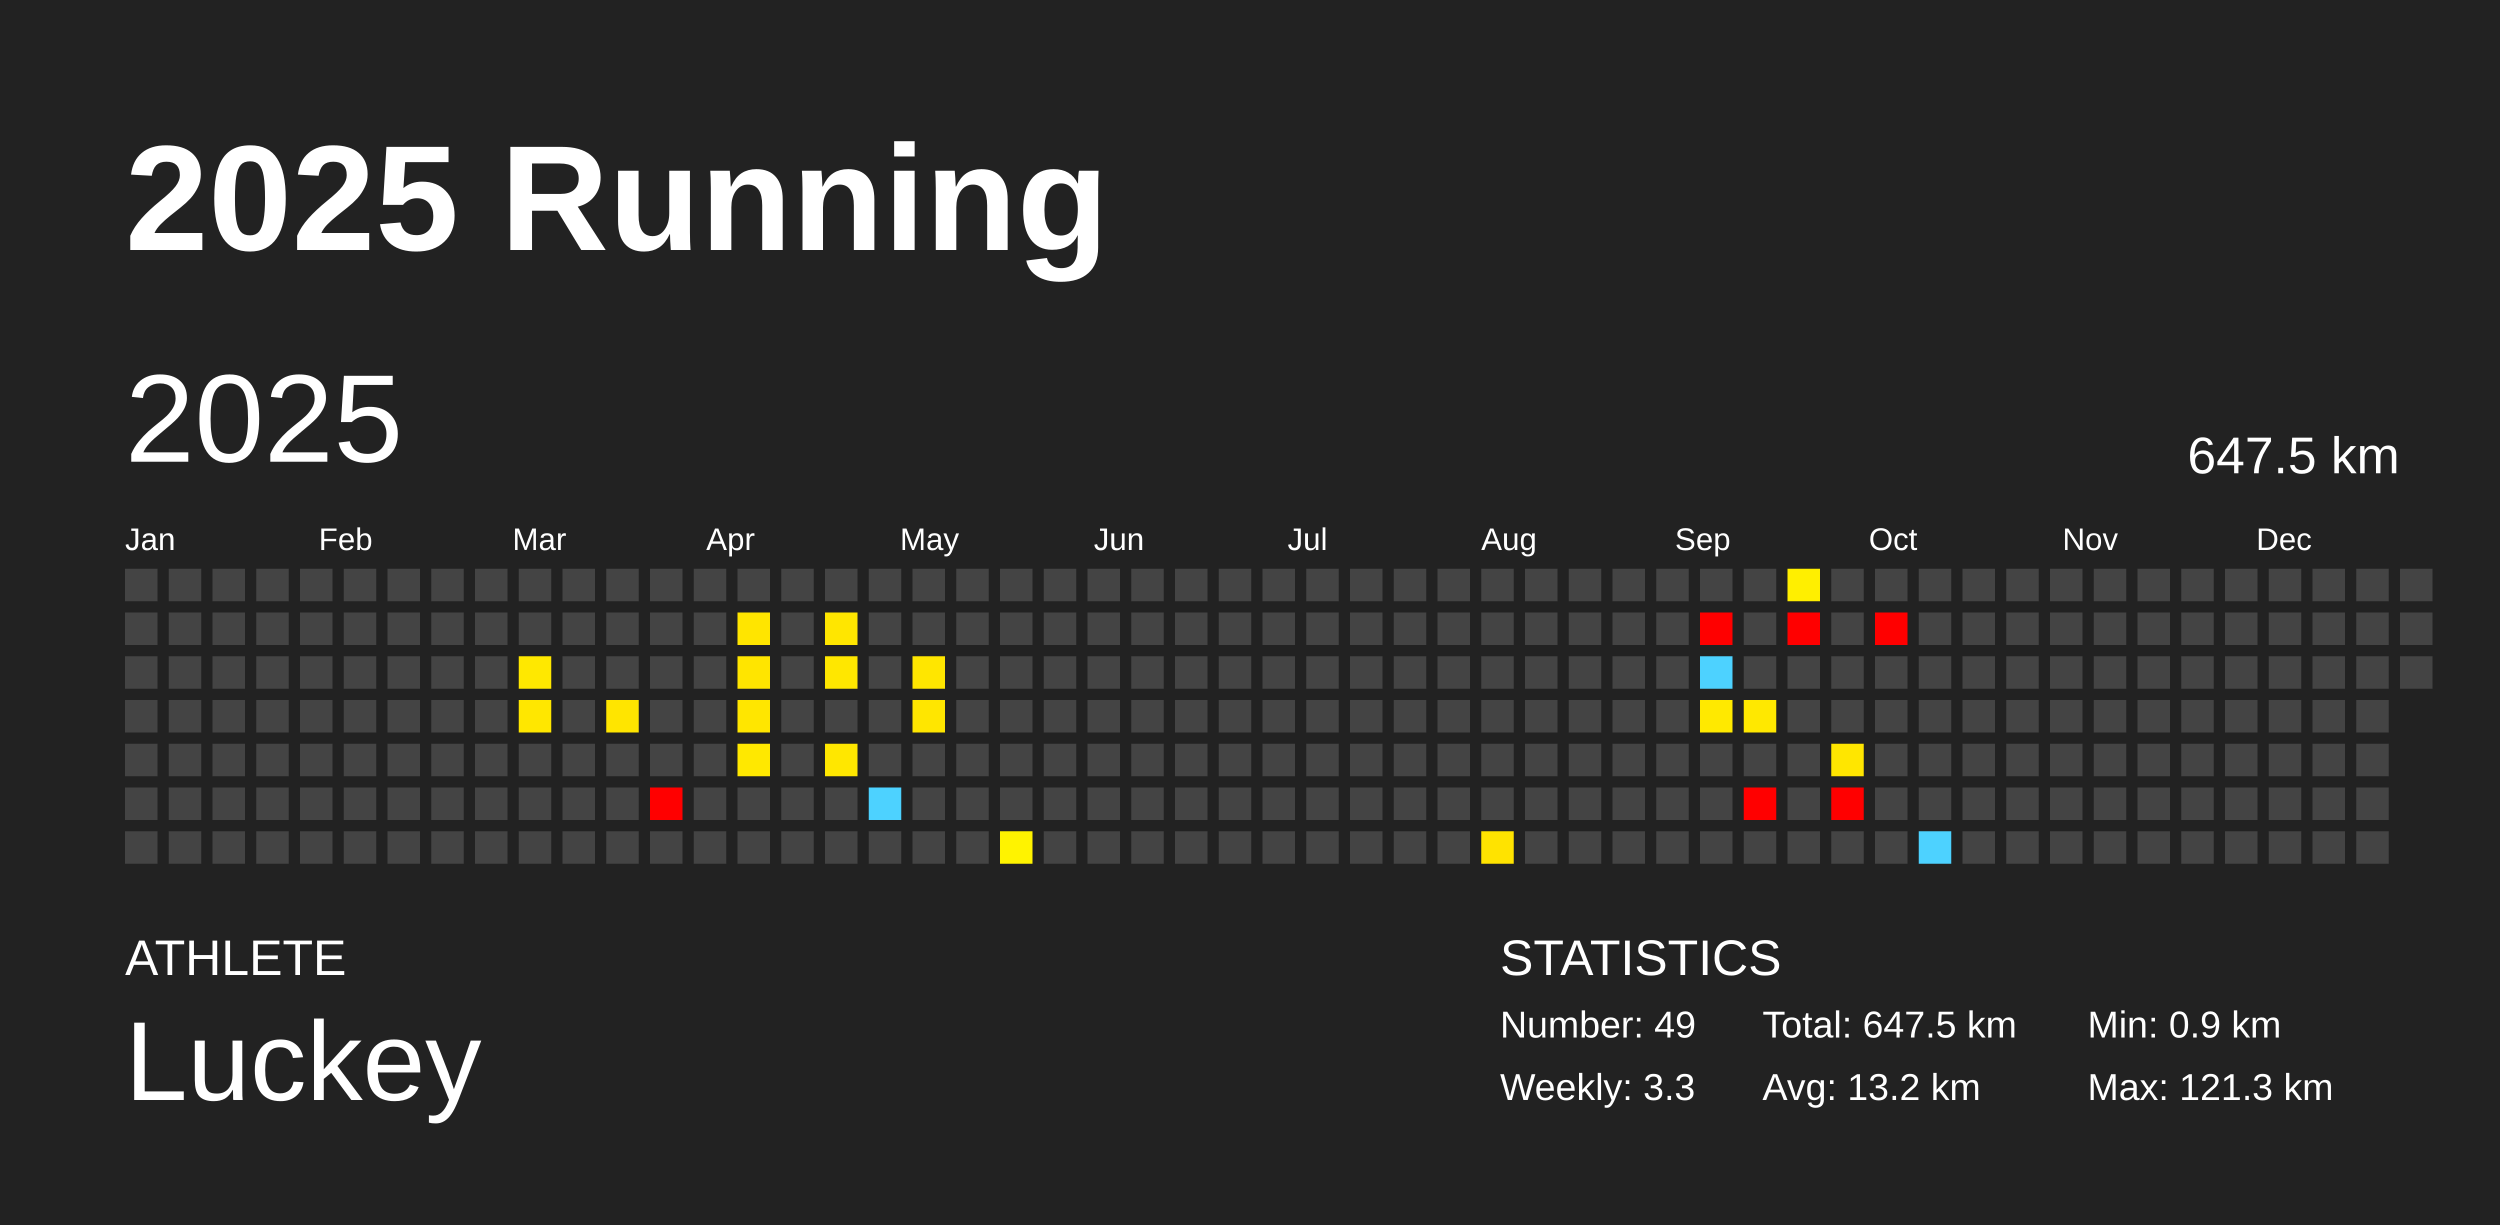
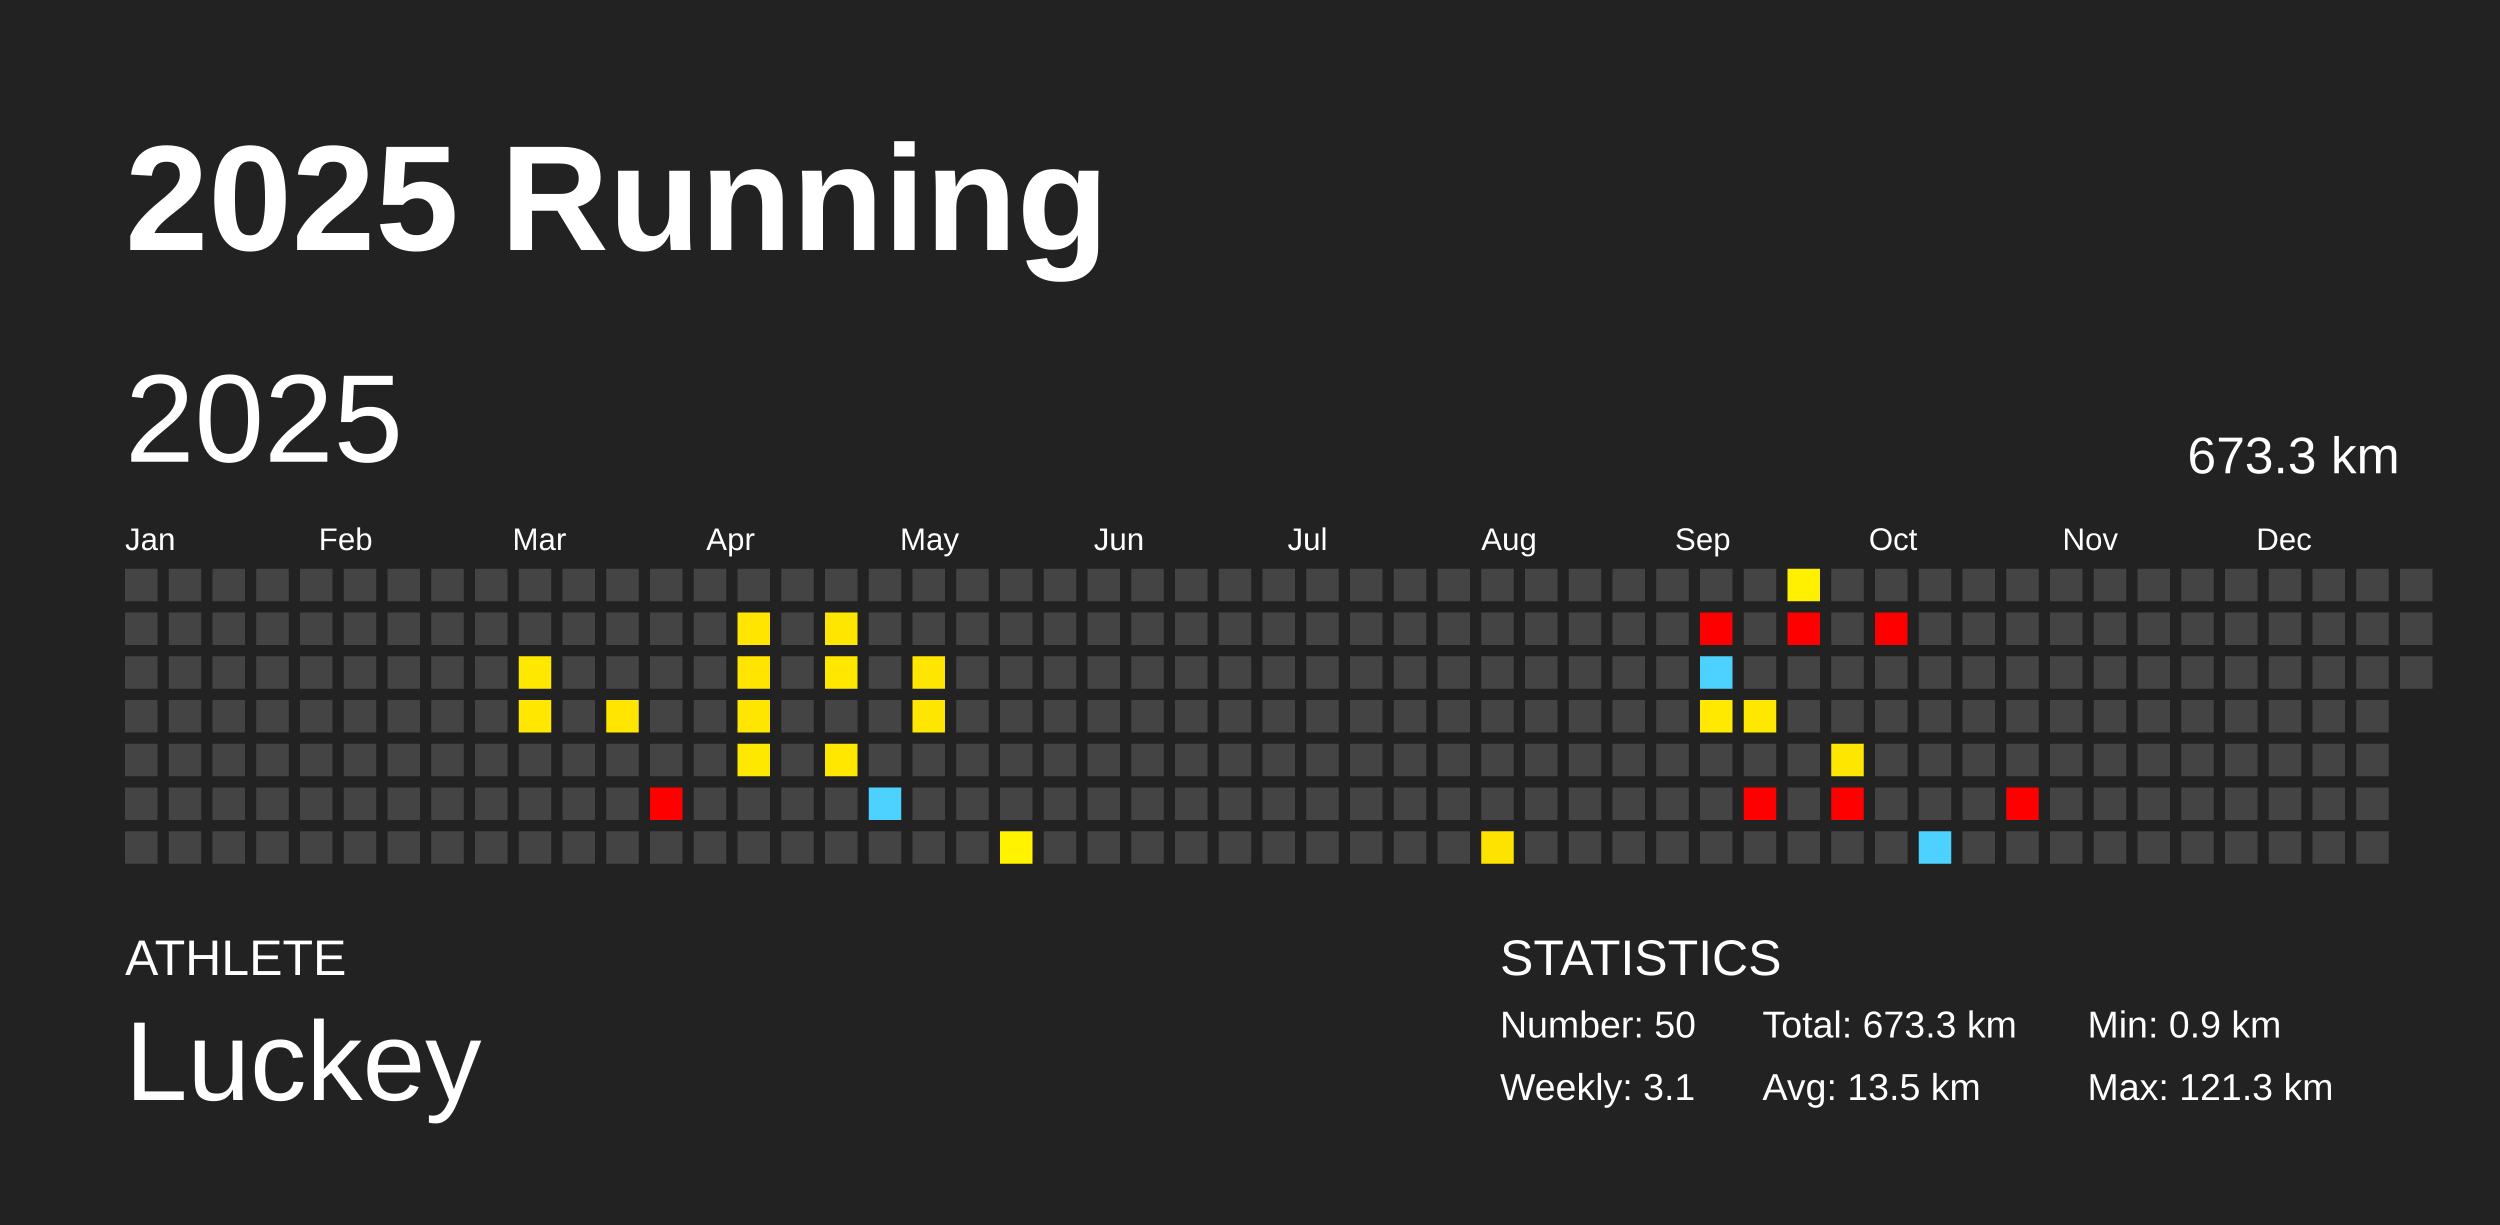
<svg xmlns="http://www.w3.org/2000/svg" baseProfile="full" height="98mm" version="1.1" viewBox="0,0,200,98" width="200mm">
  <defs />
  <rect fill="#222222" height="98" width="200" x="0" y="0" />
  <text fill="#FFFFFF" style="font-size:12px; font-family:Arial; font-weight:bold;" x="10" y="20">2025 Running</text>
  <text fill="#FFFFFF" style="font-size:4px; font-family:Arial" x="10" y="78">ATHLETE</text>
  <text fill="#FFFFFF" style="font-size:9px; font-family:Arial" x="10" y="88">Luckey</text>
  <text fill="#FFFFFF" style="font-size:4px; font-family:Arial" x="120" y="78">STATISTICS</text>
-   <text fill="#FFFFFF" style="font-size:3px; font-family:Arial" x="120" y="83">Number: 49</text>
-   <text fill="#FFFFFF" style="font-size:3px; font-family:Arial" x="120" y="88">Weekly: 3.3</text>
-   <text fill="#FFFFFF" style="font-size:3px; font-family:Arial" x="141" y="83">Total: 647.5 km</text>
-   <text fill="#FFFFFF" style="font-size:3px; font-family:Arial" x="141" y="88">Avg: 13.2 km</text>
+   <text fill="#FFFFFF" style="font-size:3px; font-family:Arial" x="120" y="83">Number: 50</text>
+   <text fill="#FFFFFF" style="font-size:3px; font-family:Arial" x="120" y="88">Weekly: 3.1</text>
+   <text fill="#FFFFFF" style="font-size:3px; font-family:Arial" x="141" y="83">Total: 673.3 km</text>
+   <text fill="#FFFFFF" style="font-size:3px; font-family:Arial" x="141" y="88">Avg: 13.5 km</text>
  <text fill="#FFFFFF" style="font-size:3px; font-family:Arial" x="167" y="83">Min: 0.9 km</text>
  <text fill="#FFFFFF" style="font-size:3px; font-family:Arial" x="167" y="88">Max: 121.3 km</text>
  <text dominant-baseline="hanging" fill="#FFFFFF" style="font-size:10.0px; font-family:Arial;" x="10" y="30">2025</text>
-   <text dominant-baseline="hanging" fill="#FFFFFF" style="font-size:4.125px; font-family:Arial;" x="175" y="35">647.5 km</text>
+   <text dominant-baseline="hanging" fill="#FFFFFF" style="font-size:4.125px; font-family:Arial;" x="175" y="35">673.3 km</text>
  <text fill="#FFFFFF" style="font-size:2.5px; font-family:Arial" x="10.0" y="44">Jan</text>
  <text fill="#FFFFFF" style="font-size:2.5px; font-family:Arial" x="25.5" y="44">Feb</text>
  <text fill="#FFFFFF" style="font-size:2.5px; font-family:Arial" x="41.0" y="44">Mar</text>
  <text fill="#FFFFFF" style="font-size:2.5px; font-family:Arial" x="56.5" y="44">Apr</text>
  <text fill="#FFFFFF" style="font-size:2.5px; font-family:Arial" x="72.0" y="44">May</text>
  <text fill="#FFFFFF" style="font-size:2.5px; font-family:Arial" x="87.5" y="44">Jun</text>
  <text fill="#FFFFFF" style="font-size:2.5px; font-family:Arial" x="103.0" y="44">Jul</text>
  <text fill="#FFFFFF" style="font-size:2.5px; font-family:Arial" x="118.5" y="44">Aug</text>
  <text fill="#FFFFFF" style="font-size:2.5px; font-family:Arial" x="134.0" y="44">Sep</text>
  <text fill="#FFFFFF" style="font-size:2.5px; font-family:Arial" x="149.5" y="44">Oct</text>
  <text fill="#FFFFFF" style="font-size:2.5px; font-family:Arial" x="165.0" y="44">Nov</text>
  <text fill="#FFFFFF" style="font-size:2.5px; font-family:Arial" x="180.5" y="44">Dec</text>
  <rect fill="#444444" height="2.6" width="2.6" x="10.0" y="45.5" />
  <rect fill="#444444" height="2.6" width="2.6" x="10.0" y="49.0" />
  <rect fill="#444444" height="2.6" width="2.6" x="10.0" y="52.5" />
  <rect fill="#444444" height="2.6" width="2.6" x="10.0" y="56.0" />
  <rect fill="#444444" height="2.6" width="2.6" x="10.0" y="59.5" />
  <rect fill="#444444" height="2.6" width="2.6" x="10.0" y="63.0" />
  <rect fill="#444444" height="2.6" width="2.6" x="10.0" y="66.5" />
  <rect fill="#444444" height="2.6" width="2.6" x="13.5" y="45.5" />
  <rect fill="#444444" height="2.6" width="2.6" x="13.5" y="49.0" />
  <rect fill="#444444" height="2.6" width="2.6" x="13.5" y="52.5" />
  <rect fill="#444444" height="2.6" width="2.6" x="13.5" y="56.0" />
  <rect fill="#444444" height="2.6" width="2.6" x="13.5" y="59.5" />
  <rect fill="#444444" height="2.6" width="2.6" x="13.5" y="63.0" />
  <rect fill="#444444" height="2.6" width="2.6" x="13.5" y="66.5" />
  <rect fill="#444444" height="2.6" width="2.6" x="17.0" y="45.5" />
  <rect fill="#444444" height="2.6" width="2.6" x="17.0" y="49.0" />
  <rect fill="#444444" height="2.6" width="2.6" x="17.0" y="52.5" />
  <rect fill="#444444" height="2.6" width="2.6" x="17.0" y="56.0" />
  <rect fill="#444444" height="2.6" width="2.6" x="17.0" y="59.5" />
  <rect fill="#444444" height="2.6" width="2.6" x="17.0" y="63.0" />
  <rect fill="#444444" height="2.6" width="2.6" x="17.0" y="66.5" />
  <rect fill="#444444" height="2.6" width="2.6" x="20.5" y="45.5" />
  <rect fill="#444444" height="2.6" width="2.6" x="20.5" y="49.0" />
  <rect fill="#444444" height="2.6" width="2.6" x="20.5" y="52.5" />
  <rect fill="#444444" height="2.6" width="2.6" x="20.5" y="56.0" />
  <rect fill="#444444" height="2.6" width="2.6" x="20.5" y="59.5" />
  <rect fill="#444444" height="2.6" width="2.6" x="20.5" y="63.0" />
  <rect fill="#444444" height="2.6" width="2.6" x="20.5" y="66.5" />
  <rect fill="#444444" height="2.6" width="2.6" x="24.0" y="45.5" />
  <rect fill="#444444" height="2.6" width="2.6" x="24.0" y="49.0" />
  <rect fill="#444444" height="2.6" width="2.6" x="24.0" y="52.5" />
  <rect fill="#444444" height="2.6" width="2.6" x="24.0" y="56.0" />
  <rect fill="#444444" height="2.6" width="2.6" x="24.0" y="59.5" />
  <rect fill="#444444" height="2.6" width="2.6" x="24.0" y="63.0" />
  <rect fill="#444444" height="2.6" width="2.6" x="24.0" y="66.5" />
  <rect fill="#444444" height="2.6" width="2.6" x="27.5" y="45.5" />
  <rect fill="#444444" height="2.6" width="2.6" x="27.5" y="49.0" />
  <rect fill="#444444" height="2.6" width="2.6" x="27.5" y="52.5" />
  <rect fill="#444444" height="2.6" width="2.6" x="27.5" y="56.0" />
  <rect fill="#444444" height="2.6" width="2.6" x="27.5" y="59.5" />
  <rect fill="#444444" height="2.6" width="2.6" x="27.5" y="63.0" />
  <rect fill="#444444" height="2.6" width="2.6" x="27.5" y="66.5" />
  <rect fill="#444444" height="2.6" width="2.6" x="31.0" y="45.5" />
  <rect fill="#444444" height="2.6" width="2.6" x="31.0" y="49.0" />
  <rect fill="#444444" height="2.6" width="2.6" x="31.0" y="52.5" />
  <rect fill="#444444" height="2.6" width="2.6" x="31.0" y="56.0" />
  <rect fill="#444444" height="2.6" width="2.6" x="31.0" y="59.5" />
  <rect fill="#444444" height="2.6" width="2.6" x="31.0" y="63.0" />
  <rect fill="#444444" height="2.6" width="2.6" x="31.0" y="66.5" />
  <rect fill="#444444" height="2.6" width="2.6" x="34.5" y="45.5" />
  <rect fill="#444444" height="2.6" width="2.6" x="34.5" y="49.0" />
  <rect fill="#444444" height="2.6" width="2.6" x="34.5" y="52.5" />
  <rect fill="#444444" height="2.6" width="2.6" x="34.5" y="56.0" />
  <rect fill="#444444" height="2.6" width="2.6" x="34.5" y="59.5" />
  <rect fill="#444444" height="2.6" width="2.6" x="34.5" y="63.0" />
  <rect fill="#444444" height="2.6" width="2.6" x="34.5" y="66.5" />
  <rect fill="#444444" height="2.6" width="2.6" x="38.0" y="45.5" />
  <rect fill="#444444" height="2.6" width="2.6" x="38.0" y="49.0" />
  <rect fill="#444444" height="2.6" width="2.6" x="38.0" y="52.5" />
  <rect fill="#444444" height="2.6" width="2.6" x="38.0" y="56.0" />
  <rect fill="#444444" height="2.6" width="2.6" x="38.0" y="59.5" />
  <rect fill="#444444" height="2.6" width="2.6" x="38.0" y="63.0" />
  <rect fill="#444444" height="2.6" width="2.6" x="38.0" y="66.5" />
  <rect fill="#444444" height="2.6" width="2.6" x="41.5" y="45.5" />
  <rect fill="#444444" height="2.6" width="2.6" x="41.5" y="49.0" />
  <rect fill="#ffe800" height="2.6" width="2.6" x="41.5" y="52.5" />
  <rect fill="#ffe700" height="2.6" width="2.6" x="41.5" y="56.0" />
  <rect fill="#444444" height="2.6" width="2.6" x="41.5" y="59.5" />
  <rect fill="#444444" height="2.6" width="2.6" x="41.5" y="63.0" />
  <rect fill="#444444" height="2.6" width="2.6" x="41.5" y="66.5" />
  <rect fill="#444444" height="2.6" width="2.6" x="45.0" y="45.5" />
  <rect fill="#444444" height="2.6" width="2.6" x="45.0" y="49.0" />
  <rect fill="#444444" height="2.6" width="2.6" x="45.0" y="52.5" />
  <rect fill="#444444" height="2.6" width="2.6" x="45.0" y="56.0" />
  <rect fill="#444444" height="2.6" width="2.6" x="45.0" y="59.5" />
  <rect fill="#444444" height="2.6" width="2.6" x="45.0" y="63.0" />
  <rect fill="#444444" height="2.6" width="2.6" x="45.0" y="66.5" />
  <rect fill="#444444" height="2.6" width="2.6" x="48.5" y="45.5" />
  <rect fill="#444444" height="2.6" width="2.6" x="48.5" y="49.0" />
  <rect fill="#444444" height="2.6" width="2.6" x="48.5" y="52.5" />
  <rect fill="#ffe500" height="2.6" width="2.6" x="48.5" y="56.0" />
  <rect fill="#444444" height="2.6" width="2.6" x="48.5" y="59.5" />
  <rect fill="#444444" height="2.6" width="2.6" x="48.5" y="63.0" />
  <rect fill="#444444" height="2.6" width="2.6" x="48.5" y="66.5" />
  <rect fill="#444444" height="2.6" width="2.6" x="52.0" y="45.5" />
  <rect fill="#444444" height="2.6" width="2.6" x="52.0" y="49.0" />
  <rect fill="#444444" height="2.6" width="2.6" x="52.0" y="52.5" />
  <rect fill="#444444" height="2.6" width="2.6" x="52.0" y="56.0" />
  <rect fill="#444444" height="2.6" width="2.6" x="52.0" y="59.5" />
  <rect fill="red" height="2.6" width="2.6" x="52.0" y="63.0" />
  <rect fill="#444444" height="2.6" width="2.6" x="52.0" y="66.5" />
  <rect fill="#444444" height="2.6" width="2.6" x="55.5" y="45.5" />
  <rect fill="#444444" height="2.6" width="2.6" x="55.5" y="49.0" />
  <rect fill="#444444" height="2.6" width="2.6" x="55.5" y="52.5" />
  <rect fill="#444444" height="2.6" width="2.6" x="55.5" y="56.0" />
  <rect fill="#444444" height="2.6" width="2.6" x="55.5" y="59.5" />
  <rect fill="#444444" height="2.6" width="2.6" x="55.5" y="63.0" />
  <rect fill="#444444" height="2.6" width="2.6" x="55.5" y="66.5" />
  <rect fill="#444444" height="2.6" width="2.6" x="59.0" y="45.5" />
  <rect fill="#ffe500" height="2.6" width="2.6" x="59.0" y="49.0" />
  <rect fill="#ffe500" height="2.6" width="2.6" x="59.0" y="52.5" />
  <rect fill="#ffe600" height="2.6" width="2.6" x="59.0" y="56.0" />
  <rect fill="#ffe800" height="2.6" width="2.6" x="59.0" y="59.5" />
  <rect fill="#444444" height="2.6" width="2.6" x="59.0" y="63.0" />
  <rect fill="#444444" height="2.6" width="2.6" x="59.0" y="66.5" />
  <rect fill="#444444" height="2.6" width="2.6" x="62.5" y="45.5" />
  <rect fill="#444444" height="2.6" width="2.6" x="62.5" y="49.0" />
  <rect fill="#444444" height="2.6" width="2.6" x="62.5" y="52.5" />
  <rect fill="#444444" height="2.6" width="2.6" x="62.5" y="56.0" />
  <rect fill="#444444" height="2.6" width="2.6" x="62.5" y="59.5" />
  <rect fill="#444444" height="2.6" width="2.6" x="62.5" y="63.0" />
  <rect fill="#444444" height="2.6" width="2.6" x="62.5" y="66.5" />
  <rect fill="#444444" height="2.6" width="2.6" x="66.0" y="45.5" />
  <rect fill="#ffe600" height="2.6" width="2.6" x="66.0" y="49.0" />
  <rect fill="#ffe700" height="2.6" width="2.6" x="66.0" y="52.5" />
  <rect fill="#444444" height="2.6" width="2.6" x="66.0" y="56.0" />
  <rect fill="#ffe700" height="2.6" width="2.6" x="66.0" y="59.5" />
  <rect fill="#444444" height="2.6" width="2.6" x="66.0" y="63.0" />
  <rect fill="#444444" height="2.6" width="2.6" x="66.0" y="66.5" />
  <rect fill="#444444" height="2.6" width="2.6" x="69.5" y="45.5" />
  <rect fill="#444444" height="2.6" width="2.6" x="69.5" y="49.0" />
  <rect fill="#444444" height="2.6" width="2.6" x="69.5" y="52.5" />
  <rect fill="#444444" height="2.6" width="2.6" x="69.5" y="56.0" />
  <rect fill="#444444" height="2.6" width="2.6" x="69.5" y="59.5" />
  <rect fill="#4dd2ff" height="2.6" width="2.6" x="69.5" y="63.0" />
  <rect fill="#444444" height="2.6" width="2.6" x="69.5" y="66.5" />
  <rect fill="#444444" height="2.6" width="2.6" x="73.0" y="45.5" />
  <rect fill="#444444" height="2.6" width="2.6" x="73.0" y="49.0" />
  <rect fill="#ffe600" height="2.6" width="2.6" x="73.0" y="52.5" />
  <rect fill="#ffe600" height="2.6" width="2.6" x="73.0" y="56.0" />
  <rect fill="#444444" height="2.6" width="2.6" x="73.0" y="59.5" />
  <rect fill="#444444" height="2.6" width="2.6" x="73.0" y="63.0" />
  <rect fill="#444444" height="2.6" width="2.6" x="73.0" y="66.5" />
  <rect fill="#444444" height="2.6" width="2.6" x="76.5" y="45.5" />
  <rect fill="#444444" height="2.6" width="2.6" x="76.5" y="49.0" />
  <rect fill="#444444" height="2.6" width="2.6" x="76.5" y="52.5" />
  <rect fill="#444444" height="2.6" width="2.6" x="76.5" y="56.0" />
  <rect fill="#444444" height="2.6" width="2.6" x="76.5" y="59.5" />
  <rect fill="#444444" height="2.6" width="2.6" x="76.5" y="63.0" />
  <rect fill="#444444" height="2.6" width="2.6" x="76.5" y="66.5" />
  <rect fill="#444444" height="2.6" width="2.6" x="80.0" y="45.5" />
  <rect fill="#444444" height="2.6" width="2.6" x="80.0" y="49.0" />
  <rect fill="#444444" height="2.6" width="2.6" x="80.0" y="52.5" />
  <rect fill="#444444" height="2.6" width="2.6" x="80.0" y="56.0" />
  <rect fill="#444444" height="2.6" width="2.6" x="80.0" y="59.5" />
  <rect fill="#444444" height="2.6" width="2.6" x="80.0" y="63.0" />
  <rect fill="#fff300" height="2.6" width="2.6" x="80.0" y="66.5" />
  <rect fill="#444444" height="2.6" width="2.6" x="83.5" y="45.5" />
  <rect fill="#444444" height="2.6" width="2.6" x="83.5" y="49.0" />
  <rect fill="#444444" height="2.6" width="2.6" x="83.5" y="52.5" />
  <rect fill="#444444" height="2.6" width="2.6" x="83.5" y="56.0" />
  <rect fill="#444444" height="2.6" width="2.6" x="83.5" y="59.5" />
  <rect fill="#444444" height="2.6" width="2.6" x="83.5" y="63.0" />
  <rect fill="#444444" height="2.6" width="2.6" x="83.5" y="66.5" />
  <rect fill="#444444" height="2.6" width="2.6" x="87.0" y="45.5" />
  <rect fill="#444444" height="2.6" width="2.6" x="87.0" y="49.0" />
  <rect fill="#444444" height="2.6" width="2.6" x="87.0" y="52.5" />
  <rect fill="#444444" height="2.6" width="2.6" x="87.0" y="56.0" />
  <rect fill="#444444" height="2.6" width="2.6" x="87.0" y="59.5" />
  <rect fill="#444444" height="2.6" width="2.6" x="87.0" y="63.0" />
  <rect fill="#444444" height="2.6" width="2.6" x="87.0" y="66.5" />
  <rect fill="#444444" height="2.6" width="2.6" x="90.5" y="45.5" />
  <rect fill="#444444" height="2.6" width="2.6" x="90.5" y="49.0" />
  <rect fill="#444444" height="2.6" width="2.6" x="90.5" y="52.5" />
  <rect fill="#444444" height="2.6" width="2.6" x="90.5" y="56.0" />
  <rect fill="#444444" height="2.6" width="2.6" x="90.5" y="59.5" />
  <rect fill="#444444" height="2.6" width="2.6" x="90.5" y="63.0" />
  <rect fill="#444444" height="2.6" width="2.6" x="90.5" y="66.5" />
  <rect fill="#444444" height="2.6" width="2.6" x="94.0" y="45.5" />
  <rect fill="#444444" height="2.6" width="2.6" x="94.0" y="49.0" />
  <rect fill="#444444" height="2.6" width="2.6" x="94.0" y="52.5" />
  <rect fill="#444444" height="2.6" width="2.6" x="94.0" y="56.0" />
  <rect fill="#444444" height="2.6" width="2.6" x="94.0" y="59.5" />
  <rect fill="#444444" height="2.6" width="2.6" x="94.0" y="63.0" />
  <rect fill="#444444" height="2.6" width="2.6" x="94.0" y="66.5" />
  <rect fill="#444444" height="2.6" width="2.6" x="97.5" y="45.5" />
  <rect fill="#444444" height="2.6" width="2.6" x="97.5" y="49.0" />
  <rect fill="#444444" height="2.6" width="2.6" x="97.5" y="52.5" />
  <rect fill="#444444" height="2.6" width="2.6" x="97.5" y="56.0" />
  <rect fill="#444444" height="2.6" width="2.6" x="97.5" y="59.5" />
  <rect fill="#444444" height="2.6" width="2.6" x="97.5" y="63.0" />
  <rect fill="#444444" height="2.6" width="2.6" x="97.5" y="66.5" />
  <rect fill="#444444" height="2.6" width="2.6" x="101.0" y="45.5" />
  <rect fill="#444444" height="2.6" width="2.6" x="101.0" y="49.0" />
  <rect fill="#444444" height="2.6" width="2.6" x="101.0" y="52.5" />
  <rect fill="#444444" height="2.6" width="2.6" x="101.0" y="56.0" />
  <rect fill="#444444" height="2.6" width="2.6" x="101.0" y="59.5" />
  <rect fill="#444444" height="2.6" width="2.6" x="101.0" y="63.0" />
  <rect fill="#444444" height="2.6" width="2.6" x="101.0" y="66.5" />
  <rect fill="#444444" height="2.6" width="2.6" x="104.5" y="45.5" />
  <rect fill="#444444" height="2.6" width="2.6" x="104.5" y="49.0" />
  <rect fill="#444444" height="2.6" width="2.6" x="104.5" y="52.5" />
  <rect fill="#444444" height="2.6" width="2.6" x="104.5" y="56.0" />
  <rect fill="#444444" height="2.6" width="2.6" x="104.5" y="59.5" />
  <rect fill="#444444" height="2.6" width="2.6" x="104.5" y="63.0" />
  <rect fill="#444444" height="2.6" width="2.6" x="104.5" y="66.5" />
  <rect fill="#444444" height="2.6" width="2.6" x="108.0" y="45.5" />
  <rect fill="#444444" height="2.6" width="2.6" x="108.0" y="49.0" />
  <rect fill="#444444" height="2.6" width="2.6" x="108.0" y="52.5" />
  <rect fill="#444444" height="2.6" width="2.6" x="108.0" y="56.0" />
  <rect fill="#444444" height="2.6" width="2.6" x="108.0" y="59.5" />
  <rect fill="#444444" height="2.6" width="2.6" x="108.0" y="63.0" />
  <rect fill="#444444" height="2.6" width="2.6" x="108.0" y="66.5" />
  <rect fill="#444444" height="2.6" width="2.6" x="111.5" y="45.5" />
  <rect fill="#444444" height="2.6" width="2.6" x="111.5" y="49.0" />
  <rect fill="#444444" height="2.6" width="2.6" x="111.5" y="52.5" />
  <rect fill="#444444" height="2.6" width="2.6" x="111.5" y="56.0" />
  <rect fill="#444444" height="2.6" width="2.6" x="111.5" y="59.5" />
  <rect fill="#444444" height="2.6" width="2.6" x="111.5" y="63.0" />
  <rect fill="#444444" height="2.6" width="2.6" x="111.5" y="66.5" />
  <rect fill="#444444" height="2.6" width="2.6" x="115.0" y="45.5" />
  <rect fill="#444444" height="2.6" width="2.6" x="115.0" y="49.0" />
  <rect fill="#444444" height="2.6" width="2.6" x="115.0" y="52.5" />
  <rect fill="#444444" height="2.6" width="2.6" x="115.0" y="56.0" />
  <rect fill="#444444" height="2.6" width="2.6" x="115.0" y="59.5" />
  <rect fill="#444444" height="2.6" width="2.6" x="115.0" y="63.0" />
  <rect fill="#444444" height="2.6" width="2.6" x="115.0" y="66.5" />
  <rect fill="#444444" height="2.6" width="2.6" x="118.5" y="45.5" />
  <rect fill="#444444" height="2.6" width="2.6" x="118.5" y="49.0" />
  <rect fill="#444444" height="2.6" width="2.6" x="118.5" y="52.5" />
  <rect fill="#444444" height="2.6" width="2.6" x="118.5" y="56.0" />
  <rect fill="#444444" height="2.6" width="2.6" x="118.5" y="59.5" />
  <rect fill="#444444" height="2.6" width="2.6" x="118.5" y="63.0" />
  <rect fill="#ffe300" height="2.6" width="2.6" x="118.5" y="66.5" />
  <rect fill="#444444" height="2.6" width="2.6" x="122.0" y="45.5" />
  <rect fill="#444444" height="2.6" width="2.6" x="122.0" y="49.0" />
  <rect fill="#444444" height="2.6" width="2.6" x="122.0" y="52.5" />
  <rect fill="#444444" height="2.6" width="2.6" x="122.0" y="56.0" />
  <rect fill="#444444" height="2.6" width="2.6" x="122.0" y="59.5" />
  <rect fill="#444444" height="2.6" width="2.6" x="122.0" y="63.0" />
  <rect fill="#444444" height="2.6" width="2.6" x="122.0" y="66.5" />
  <rect fill="#444444" height="2.6" width="2.6" x="125.5" y="45.5" />
  <rect fill="#444444" height="2.6" width="2.6" x="125.5" y="49.0" />
  <rect fill="#444444" height="2.6" width="2.6" x="125.5" y="52.5" />
  <rect fill="#444444" height="2.6" width="2.6" x="125.5" y="56.0" />
  <rect fill="#444444" height="2.6" width="2.6" x="125.5" y="59.5" />
  <rect fill="#444444" height="2.6" width="2.6" x="125.5" y="63.0" />
  <rect fill="#444444" height="2.6" width="2.6" x="125.5" y="66.5" />
  <rect fill="#444444" height="2.6" width="2.6" x="129.0" y="45.5" />
  <rect fill="#444444" height="2.6" width="2.6" x="129.0" y="49.0" />
  <rect fill="#444444" height="2.6" width="2.6" x="129.0" y="52.5" />
  <rect fill="#444444" height="2.6" width="2.6" x="129.0" y="56.0" />
  <rect fill="#444444" height="2.6" width="2.6" x="129.0" y="59.5" />
  <rect fill="#444444" height="2.6" width="2.6" x="129.0" y="63.0" />
  <rect fill="#444444" height="2.6" width="2.6" x="129.0" y="66.5" />
  <rect fill="#444444" height="2.6" width="2.6" x="132.5" y="45.5" />
  <rect fill="#444444" height="2.6" width="2.6" x="132.5" y="49.0" />
  <rect fill="#444444" height="2.6" width="2.6" x="132.5" y="52.5" />
  <rect fill="#444444" height="2.6" width="2.6" x="132.5" y="56.0" />
  <rect fill="#444444" height="2.6" width="2.6" x="132.5" y="59.5" />
  <rect fill="#444444" height="2.6" width="2.6" x="132.5" y="63.0" />
  <rect fill="#444444" height="2.6" width="2.6" x="132.5" y="66.5" />
  <rect fill="#444444" height="2.6" width="2.6" x="136.0" y="45.5" />
  <rect fill="red" height="2.6" width="2.6" x="136.0" y="49.0" />
  <rect fill="#4dd2ff" height="2.6" width="2.6" x="136.0" y="52.5" />
  <rect fill="#ffe900" height="2.6" width="2.6" x="136.0" y="56.0" />
  <rect fill="#444444" height="2.6" width="2.6" x="136.0" y="59.5" />
  <rect fill="#444444" height="2.6" width="2.6" x="136.0" y="63.0" />
  <rect fill="#444444" height="2.6" width="2.6" x="136.0" y="66.5" />
  <rect fill="#444444" height="2.6" width="2.6" x="139.5" y="45.5" />
  <rect fill="#444444" height="2.6" width="2.6" x="139.5" y="49.0" />
  <rect fill="#444444" height="2.6" width="2.6" x="139.5" y="52.5" />
  <rect fill="#ffe800" height="2.6" width="2.6" x="139.5" y="56.0" />
  <rect fill="#444444" height="2.6" width="2.6" x="139.5" y="59.5" />
  <rect fill="red" height="2.6" width="2.6" x="139.5" y="63.0" />
  <rect fill="#444444" height="2.6" width="2.6" x="139.5" y="66.5" />
  <rect fill="#ffef00" height="2.6" width="2.6" x="143.0" y="45.5" />
  <rect fill="red" height="2.6" width="2.6" x="143.0" y="49.0" />
  <rect fill="#444444" height="2.6" width="2.6" x="143.0" y="52.5" />
  <rect fill="#444444" height="2.6" width="2.6" x="143.0" y="56.0" />
  <rect fill="#444444" height="2.6" width="2.6" x="143.0" y="59.5" />
  <rect fill="#444444" height="2.6" width="2.6" x="143.0" y="63.0" />
  <rect fill="#444444" height="2.6" width="2.6" x="143.0" y="66.5" />
  <rect fill="#444444" height="2.6" width="2.6" x="146.5" y="45.5" />
  <rect fill="#444444" height="2.6" width="2.6" x="146.5" y="49.0" />
  <rect fill="#444444" height="2.6" width="2.6" x="146.5" y="52.5" />
  <rect fill="#444444" height="2.6" width="2.6" x="146.5" y="56.0" />
  <rect fill="#ffe600" height="2.6" width="2.6" x="146.5" y="59.5" />
  <rect fill="red" height="2.6" width="2.6" x="146.5" y="63.0" />
  <rect fill="#444444" height="2.6" width="2.6" x="146.5" y="66.5" />
  <rect fill="#444444" height="2.6" width="2.6" x="150.0" y="45.5" />
  <rect fill="red" height="2.6" width="2.6" x="150.0" y="49.0" />
  <rect fill="#444444" height="2.6" width="2.6" x="150.0" y="52.5" />
  <rect fill="#444444" height="2.6" width="2.6" x="150.0" y="56.0" />
  <rect fill="#444444" height="2.6" width="2.6" x="150.0" y="59.5" />
  <rect fill="#444444" height="2.6" width="2.6" x="150.0" y="63.0" />
  <rect fill="#444444" height="2.6" width="2.6" x="150.0" y="66.5" />
  <rect fill="#444444" height="2.6" width="2.6" x="153.5" y="45.5" />
  <rect fill="#444444" height="2.6" width="2.6" x="153.5" y="49.0" />
  <rect fill="#444444" height="2.6" width="2.6" x="153.5" y="52.5" />
  <rect fill="#444444" height="2.6" width="2.6" x="153.5" y="56.0" />
  <rect fill="#444444" height="2.6" width="2.6" x="153.5" y="59.5" />
  <rect fill="#444444" height="2.6" width="2.6" x="153.5" y="63.0" />
  <rect fill="#4dd2ff" height="2.6" width="2.6" x="153.5" y="66.5" />
  <rect fill="#444444" height="2.6" width="2.6" x="157.0" y="45.5" />
  <rect fill="#444444" height="2.6" width="2.6" x="157.0" y="49.0" />
  <rect fill="#444444" height="2.6" width="2.6" x="157.0" y="52.5" />
  <rect fill="#444444" height="2.6" width="2.6" x="157.0" y="56.0" />
  <rect fill="#444444" height="2.6" width="2.6" x="157.0" y="59.5" />
  <rect fill="#444444" height="2.6" width="2.6" x="157.0" y="63.0" />
  <rect fill="#444444" height="2.6" width="2.6" x="157.0" y="66.5" />
  <rect fill="#444444" height="2.6" width="2.6" x="160.5" y="45.5" />
  <rect fill="#444444" height="2.6" width="2.6" x="160.5" y="49.0" />
  <rect fill="#444444" height="2.6" width="2.6" x="160.5" y="52.5" />
  <rect fill="#444444" height="2.6" width="2.6" x="160.5" y="56.0" />
  <rect fill="#444444" height="2.6" width="2.6" x="160.5" y="59.5" />
-   <rect fill="#444444" height="2.6" width="2.6" x="160.5" y="63.0" />
+   <rect fill="red" height="2.6" width="2.6" x="160.5" y="63.0" />
  <rect fill="#444444" height="2.6" width="2.6" x="160.5" y="66.5" />
  <rect fill="#444444" height="2.6" width="2.6" x="164.0" y="45.5" />
  <rect fill="#444444" height="2.6" width="2.6" x="164.0" y="49.0" />
  <rect fill="#444444" height="2.6" width="2.6" x="164.0" y="52.5" />
  <rect fill="#444444" height="2.6" width="2.6" x="164.0" y="56.0" />
  <rect fill="#444444" height="2.6" width="2.6" x="164.0" y="59.5" />
  <rect fill="#444444" height="2.6" width="2.6" x="164.0" y="63.0" />
  <rect fill="#444444" height="2.6" width="2.6" x="164.0" y="66.5" />
  <rect fill="#444444" height="2.6" width="2.6" x="167.5" y="45.5" />
  <rect fill="#444444" height="2.6" width="2.6" x="167.5" y="49.0" />
  <rect fill="#444444" height="2.6" width="2.6" x="167.5" y="52.5" />
  <rect fill="#444444" height="2.6" width="2.6" x="167.5" y="56.0" />
  <rect fill="#444444" height="2.6" width="2.6" x="167.5" y="59.5" />
  <rect fill="#444444" height="2.6" width="2.6" x="167.5" y="63.0" />
  <rect fill="#444444" height="2.6" width="2.6" x="167.5" y="66.5" />
  <rect fill="#444444" height="2.6" width="2.6" x="171.0" y="45.5" />
  <rect fill="#444444" height="2.6" width="2.6" x="171.0" y="49.0" />
  <rect fill="#444444" height="2.6" width="2.6" x="171.0" y="52.5" />
  <rect fill="#444444" height="2.6" width="2.6" x="171.0" y="56.0" />
  <rect fill="#444444" height="2.6" width="2.6" x="171.0" y="59.5" />
  <rect fill="#444444" height="2.6" width="2.6" x="171.0" y="63.0" />
  <rect fill="#444444" height="2.6" width="2.6" x="171.0" y="66.5" />
  <rect fill="#444444" height="2.6" width="2.6" x="174.5" y="45.5" />
  <rect fill="#444444" height="2.6" width="2.6" x="174.5" y="49.0" />
  <rect fill="#444444" height="2.6" width="2.6" x="174.5" y="52.5" />
  <rect fill="#444444" height="2.6" width="2.6" x="174.5" y="56.0" />
  <rect fill="#444444" height="2.6" width="2.6" x="174.5" y="59.5" />
  <rect fill="#444444" height="2.6" width="2.6" x="174.5" y="63.0" />
  <rect fill="#444444" height="2.6" width="2.6" x="174.5" y="66.5" />
  <rect fill="#444444" height="2.6" width="2.6" x="178.0" y="45.5" />
  <rect fill="#444444" height="2.6" width="2.6" x="178.0" y="49.0" />
  <rect fill="#444444" height="2.6" width="2.6" x="178.0" y="52.5" />
  <rect fill="#444444" height="2.6" width="2.6" x="178.0" y="56.0" />
  <rect fill="#444444" height="2.6" width="2.6" x="178.0" y="59.5" />
  <rect fill="#444444" height="2.6" width="2.6" x="178.0" y="63.0" />
  <rect fill="#444444" height="2.6" width="2.6" x="178.0" y="66.5" />
  <rect fill="#444444" height="2.6" width="2.6" x="181.5" y="45.5" />
  <rect fill="#444444" height="2.6" width="2.6" x="181.5" y="49.0" />
  <rect fill="#444444" height="2.6" width="2.6" x="181.5" y="52.5" />
  <rect fill="#444444" height="2.6" width="2.6" x="181.5" y="56.0" />
  <rect fill="#444444" height="2.6" width="2.6" x="181.5" y="59.5" />
  <rect fill="#444444" height="2.6" width="2.6" x="181.5" y="63.0" />
  <rect fill="#444444" height="2.6" width="2.6" x="181.5" y="66.5" />
  <rect fill="#444444" height="2.6" width="2.6" x="185.0" y="45.5" />
  <rect fill="#444444" height="2.6" width="2.6" x="185.0" y="49.0" />
  <rect fill="#444444" height="2.6" width="2.6" x="185.0" y="52.5" />
  <rect fill="#444444" height="2.6" width="2.6" x="185.0" y="56.0" />
  <rect fill="#444444" height="2.6" width="2.6" x="185.0" y="59.5" />
  <rect fill="#444444" height="2.6" width="2.6" x="185.0" y="63.0" />
  <rect fill="#444444" height="2.6" width="2.6" x="185.0" y="66.5" />
  <rect fill="#444444" height="2.6" width="2.6" x="188.5" y="45.5" />
  <rect fill="#444444" height="2.6" width="2.6" x="188.5" y="49.0" />
  <rect fill="#444444" height="2.6" width="2.6" x="188.5" y="52.5" />
  <rect fill="#444444" height="2.6" width="2.6" x="188.5" y="56.0" />
  <rect fill="#444444" height="2.6" width="2.6" x="188.5" y="59.5" />
  <rect fill="#444444" height="2.6" width="2.6" x="188.5" y="63.0" />
  <rect fill="#444444" height="2.6" width="2.6" x="188.5" y="66.5" />
  <rect fill="#444444" height="2.6" width="2.6" x="192.0" y="45.5" />
  <rect fill="#444444" height="2.6" width="2.6" x="192.0" y="49.0" />
  <rect fill="#444444" height="2.6" width="2.6" x="192.0" y="52.5" />
</svg>
